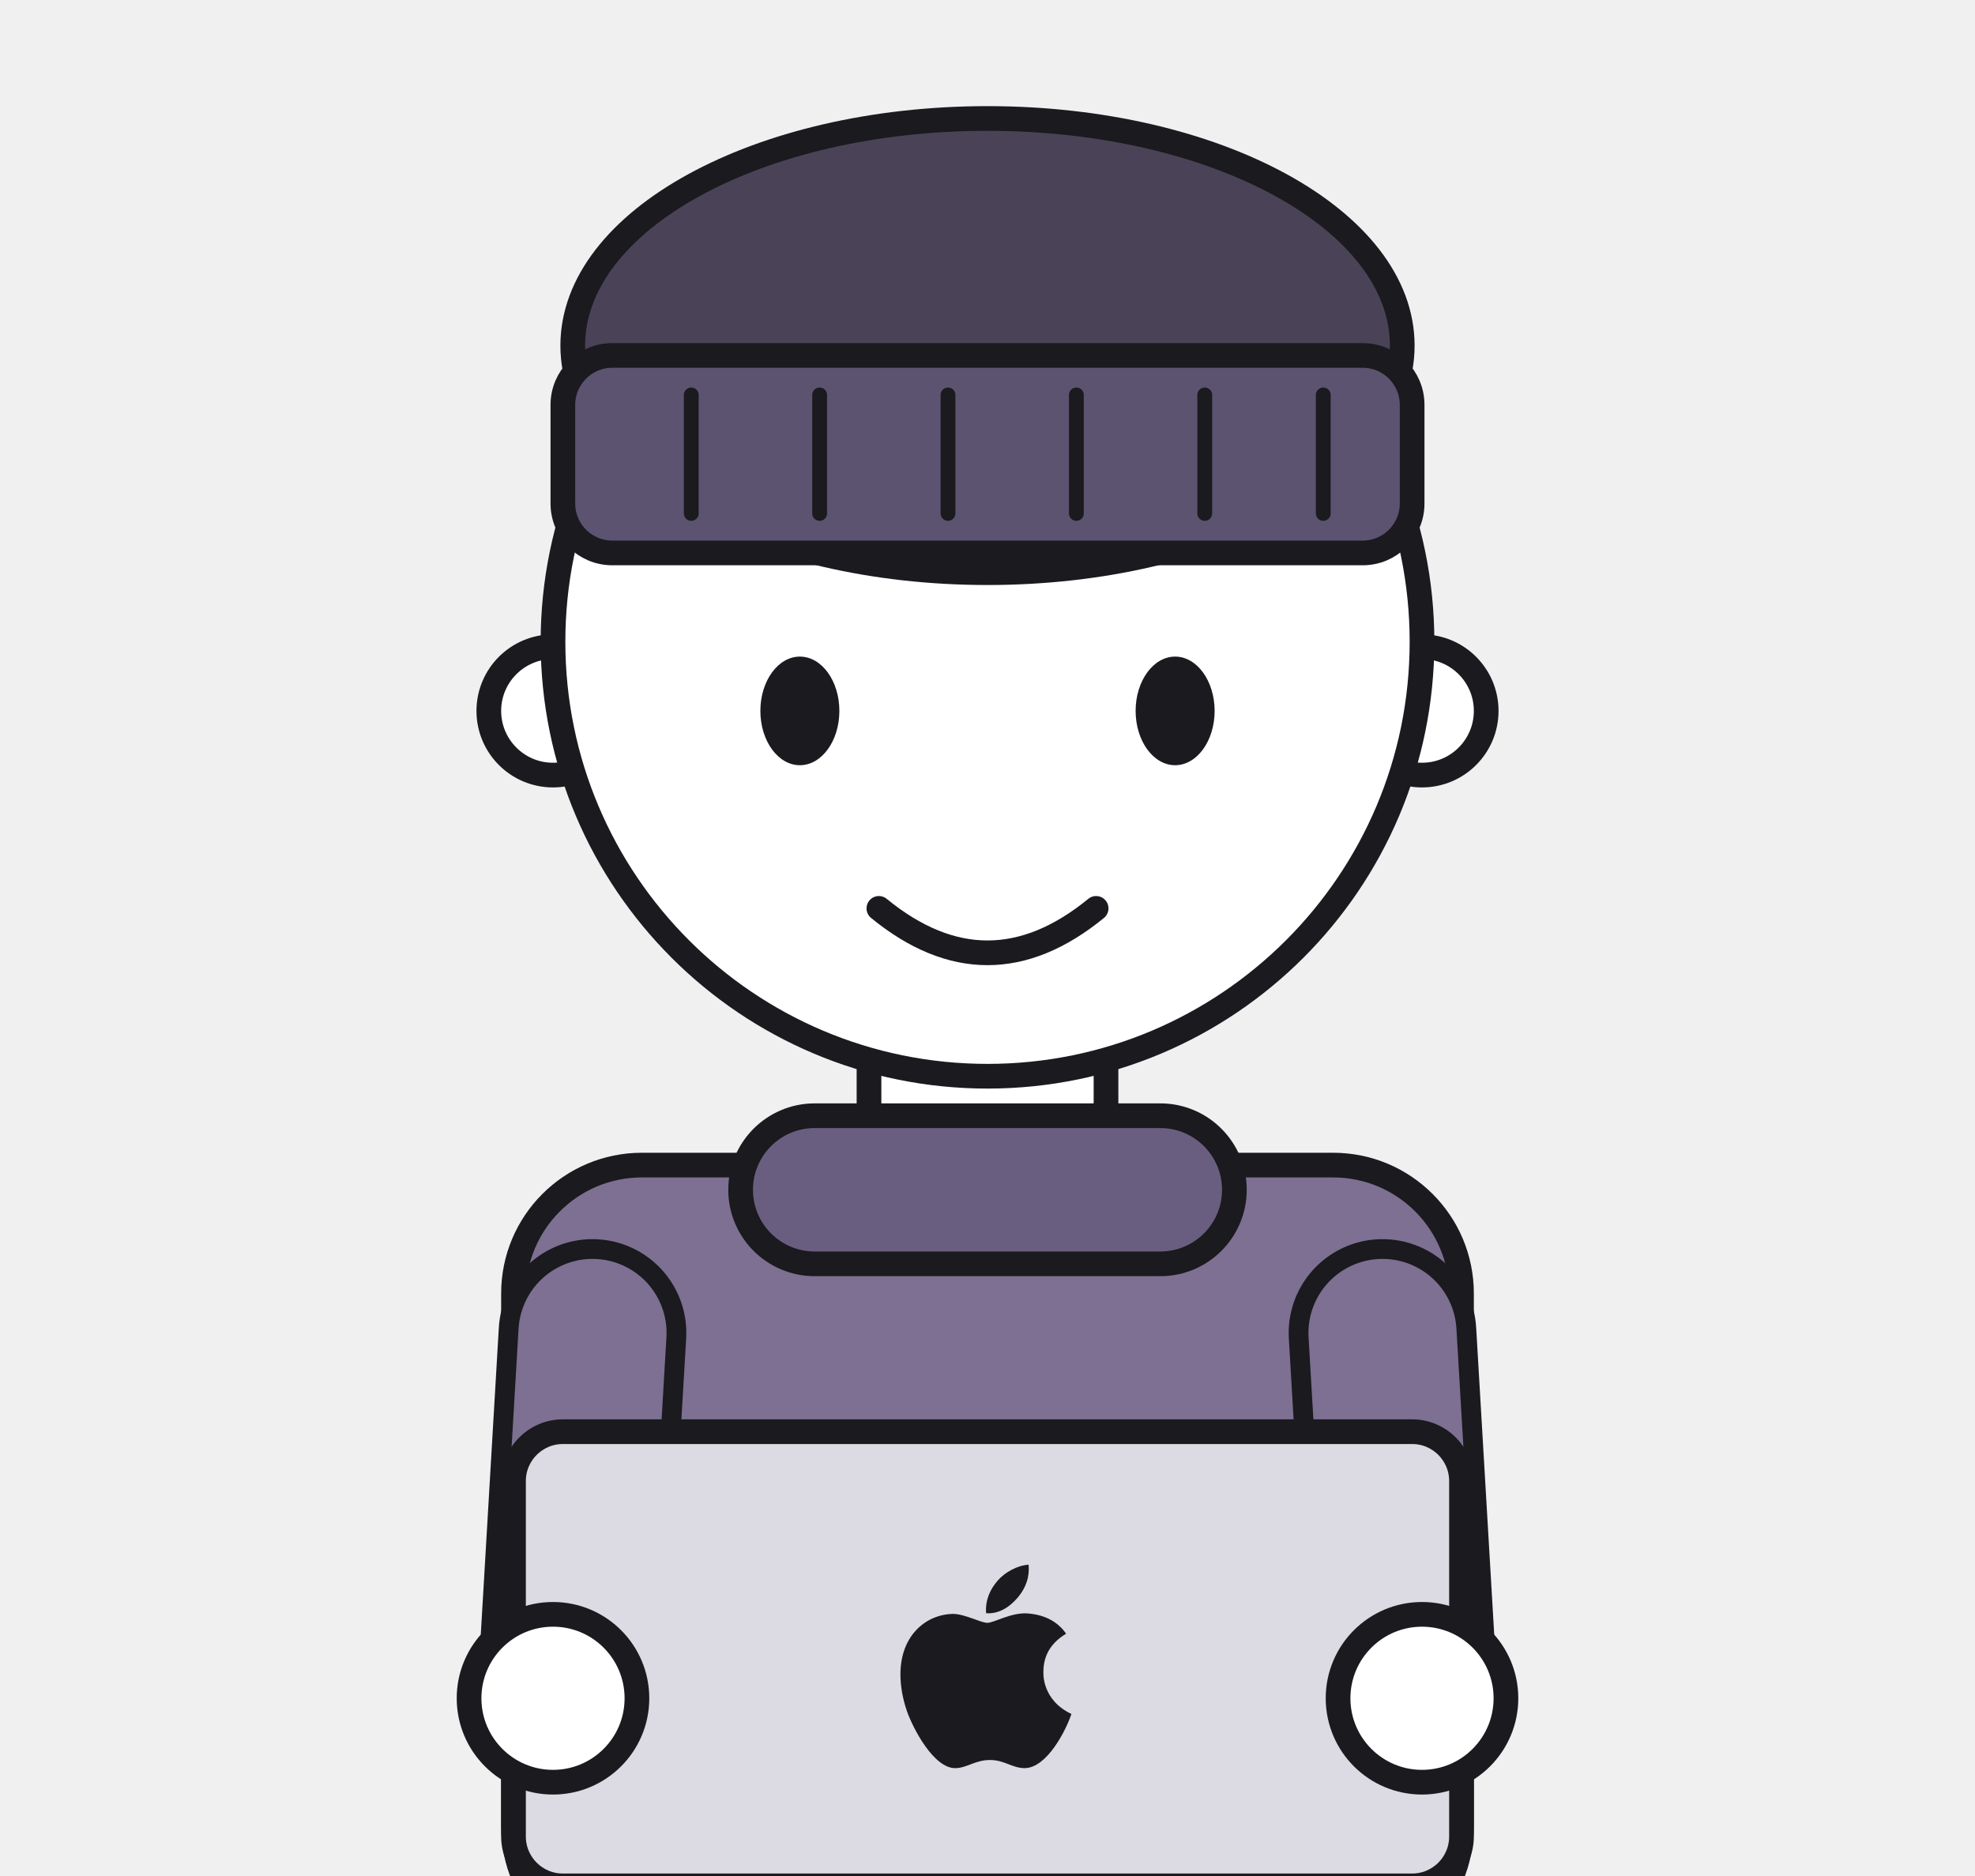
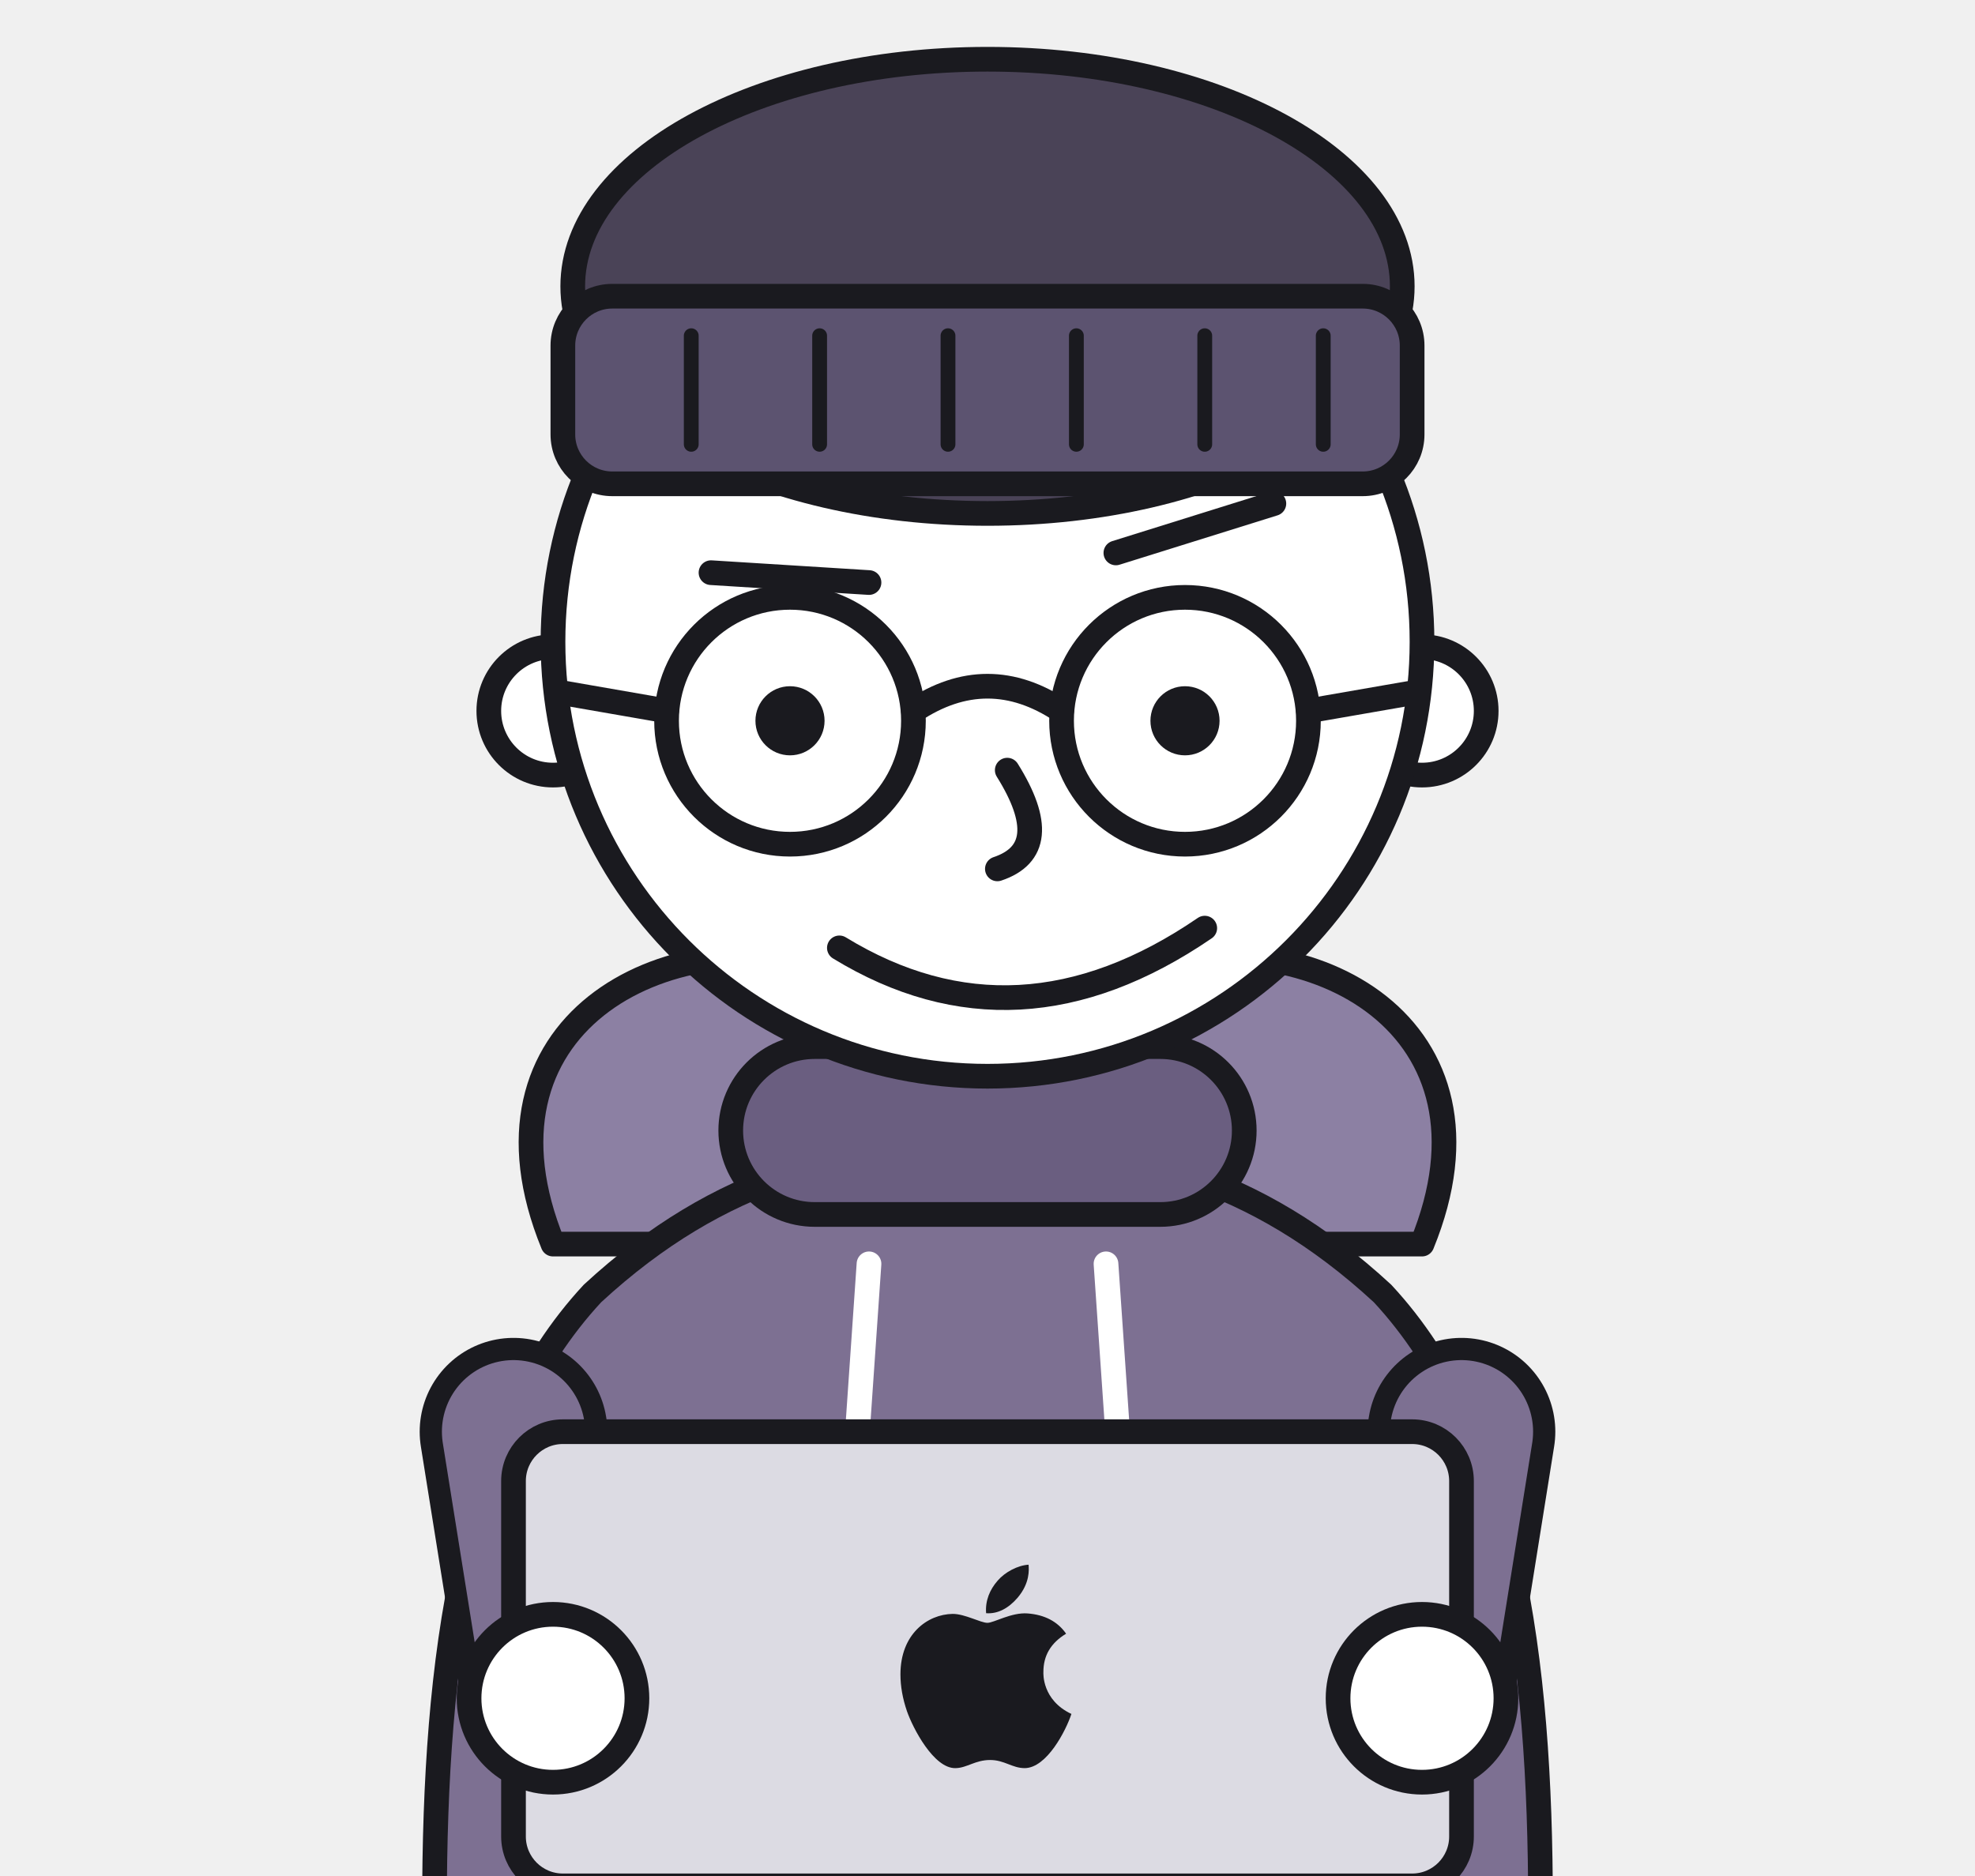
<svg xmlns="http://www.w3.org/2000/svg" viewBox="0 60 400 380" fill="none" stroke="#1a1a1f" stroke-width="5" stroke-linejoin="round" stroke-linecap="round">
-   <rect x="176" y="250" width="48" height="70" fill="#fff" />
-   <rect x="104" y="296" width="192" height="160" rx="26" fill="#7d7092" />
-   <rect x="150" y="286" width="100" height="30" rx="15" fill="#6a5e80" />
-   <line x1="120" y1="330" x2="116" y2="398" stroke="#1a1a1f" stroke-width="38" />
-   <line x1="120" y1="330" x2="116" y2="398" stroke="#7d7092" stroke-width="30" />
-   <line x1="280" y1="330" x2="284" y2="398" stroke="#1a1a1f" stroke-width="38" />
-   <line x1="280" y1="330" x2="284" y2="398" stroke="#7d7092" stroke-width="30" />
+   <path d="M112 312 C94 268 134 246 170 256 L230 256 C266 246 306 268 288 312 Z" fill="#8c80a3" />
+   <rect x="176" y="250" width="48" height="40" fill="#fff" />
+   <path d="M88 446 C88 396 94 350 120 322 C146 298 172 292 200 292 C228 292 254 298 280 322 C306 350 312 396 312 446 Z" fill="#7d7092" />
+   <rect x="148" y="272" width="104" height="34" rx="17" fill="#6a5e80" />
+   <line x1="104" y1="350" x2="112" y2="400" stroke="#1a1a1f" stroke-width="38" />
+   <line x1="104" y1="350" x2="112" y2="400" stroke="#7d7092" stroke-width="29" />
+   <line x1="296" y1="350" x2="288" y2="400" stroke="#1a1a1f" stroke-width="38" />
+   <line x1="296" y1="350" x2="288" y2="400" stroke="#7d7092" stroke-width="29" />
+   <path d="M176 316 L172 374 M224 316 L228 374" stroke="#fff" stroke-width="5" />
+   <rect x="167" y="368" width="9" height="16" rx="3.5" fill="#fff" stroke-width="3" />
+   <rect x="224" y="368" width="9" height="16" rx="3.5" fill="#fff" stroke-width="3" />
  <circle cx="112" cy="204" r="13" fill="#fff" />
  <circle cx="288" cy="204" r="13" fill="#fff" />
-   <clipPath id="hc1">
+   <circle cx="200" cy="190" r="88" fill="#fff" />
+   <clipPath id="fc1">
    <circle cx="200" cy="190" r="86" />
  </clipPath>
-   <circle cx="200" cy="190" r="88" fill="#fff" />
-   <g clip-path="url(#hc1)">
+   <g clip-path="url(#fc1)">
    <g class="face">
+       <circle cx="160" cy="206" r="25" fill="#fff" />
+       <circle cx="240" cy="206" r="25" fill="#fff" />
+       <path d="M185 204 Q200 194 215 204" fill="none" />
+       <line x1="135" y1="204" x2="112" y2="200" />
+       <line x1="265" y1="204" x2="288" y2="200" />
      <g class="pupils" fill="#1a1a1f" stroke="none">
-         <ellipse cx="162" cy="204" rx="8" ry="11" />
-         <ellipse cx="238" cy="204" rx="8" ry="11" />
+         <circle cx="160" cy="206" r="7" />
+         <circle cx="240" cy="206" r="7" />
      </g>
-       <path d="M178 244 Q200 262 222 244" fill="none" />
+       <line x1="144" y1="176" x2="176" y2="178" />
+       <line x1="226" y1="172" x2="258" y2="162" />
+       <path d="M204 216 Q214 232 202 236" fill="none" />
+       <path d="M170 252 Q206 274 244 248" fill="none" />
    </g>
  </g>
-   <ellipse cx="200" cy="130" rx="84" ry="46" fill="#4a4357" />
-   <rect x="114" y="132" width="172" height="40" rx="10" fill="#5c5370" />
+   <ellipse cx="200" cy="118" rx="84" ry="46" fill="#4a4357" />
+   <rect x="114" y="120" width="172" height="38" rx="10" fill="#5c5370" />
  <g stroke-width="3">
-     <line x1="140" y1="140" x2="140" y2="164" />
-     <line x1="166" y1="140" x2="166" y2="164" />
-     <line x1="192" y1="140" x2="192" y2="164" />
-     <line x1="218" y1="140" x2="218" y2="164" />
-     <line x1="244" y1="140" x2="244" y2="164" />
-     <line x1="268" y1="140" x2="268" y2="164" />
+     <line x1="140" y1="128" x2="140" y2="150" />
+     <line x1="166" y1="128" x2="166" y2="150" />
+     <line x1="192" y1="128" x2="192" y2="150" />
+     <line x1="218" y1="128" x2="218" y2="150" />
+     <line x1="244" y1="128" x2="244" y2="150" />
+     <line x1="268" y1="128" x2="268" y2="150" />
  </g>
  <rect x="104" y="350" width="192" height="92" rx="10" fill="#dcdbe3" />
  <path transform="translate(182 374) scale(.092)" fill="#1a1a1f" stroke="none" d="M318.7 268.7c-.2-36.7 16.4-64.4 50-84.8-18.8-26.9-47.2-41.7-84.7-44.6-35.5-2.8-74.3 20.7-88.5 20.7-15 0-49.4-19.7-76.4-19.7C63.3 141.2 4 184.8 4 273.5q0 39.3 14.4 81.2c12.8 36.7 59 126.7 107.2 125.2 25.2-.6 43-17.9 75.8-17.9 31.8 0 48.3 17.9 76.4 17.9 48.6-.7 90.4-82.5 102.6-119.3-65.2-30.7-61.7-90-61.7-91.9zm-56.6-164.2c27.3-32.4 24.8-61.9 24-72.5-24.1 1.4-52 16.4-67.9 34.9-17.5 19.8-27.8 44.3-25.6 71.9 26.1 2 49.9-11.4 69.5-34.3z" />
  <circle cx="112" cy="404" r="17" fill="#fff" />
  <circle cx="288" cy="404" r="17" fill="#fff" />
</svg>
